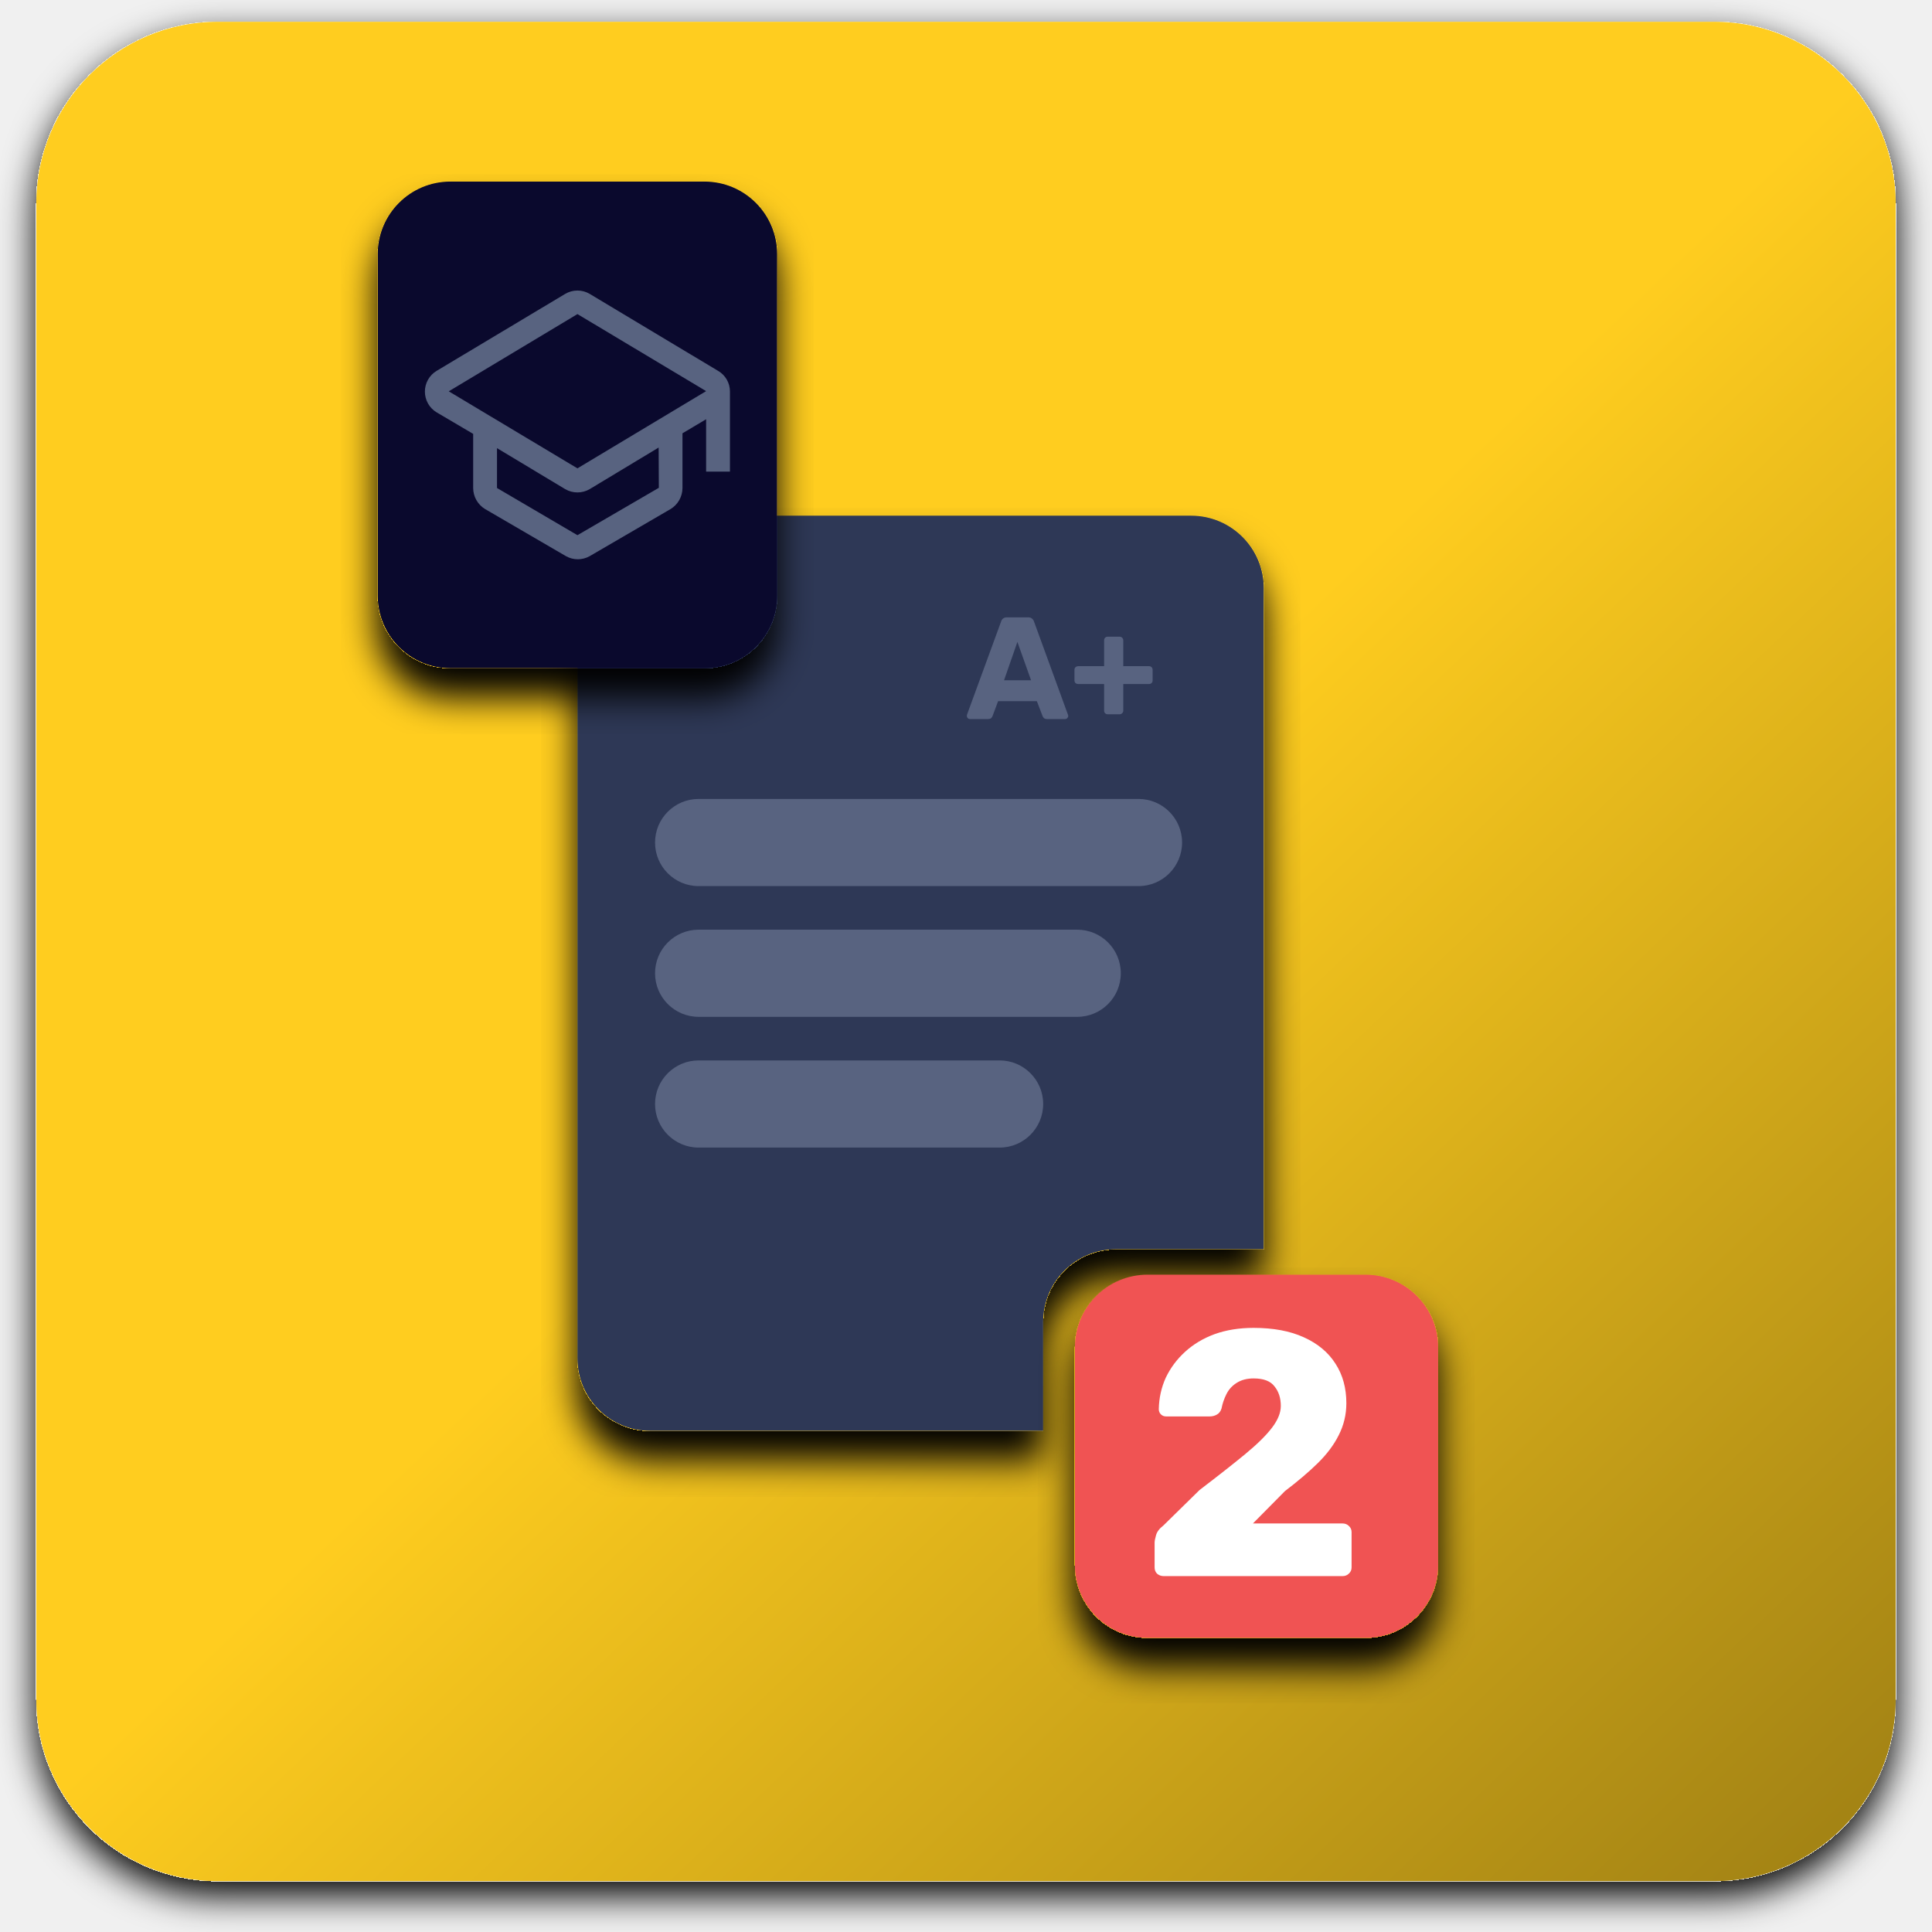
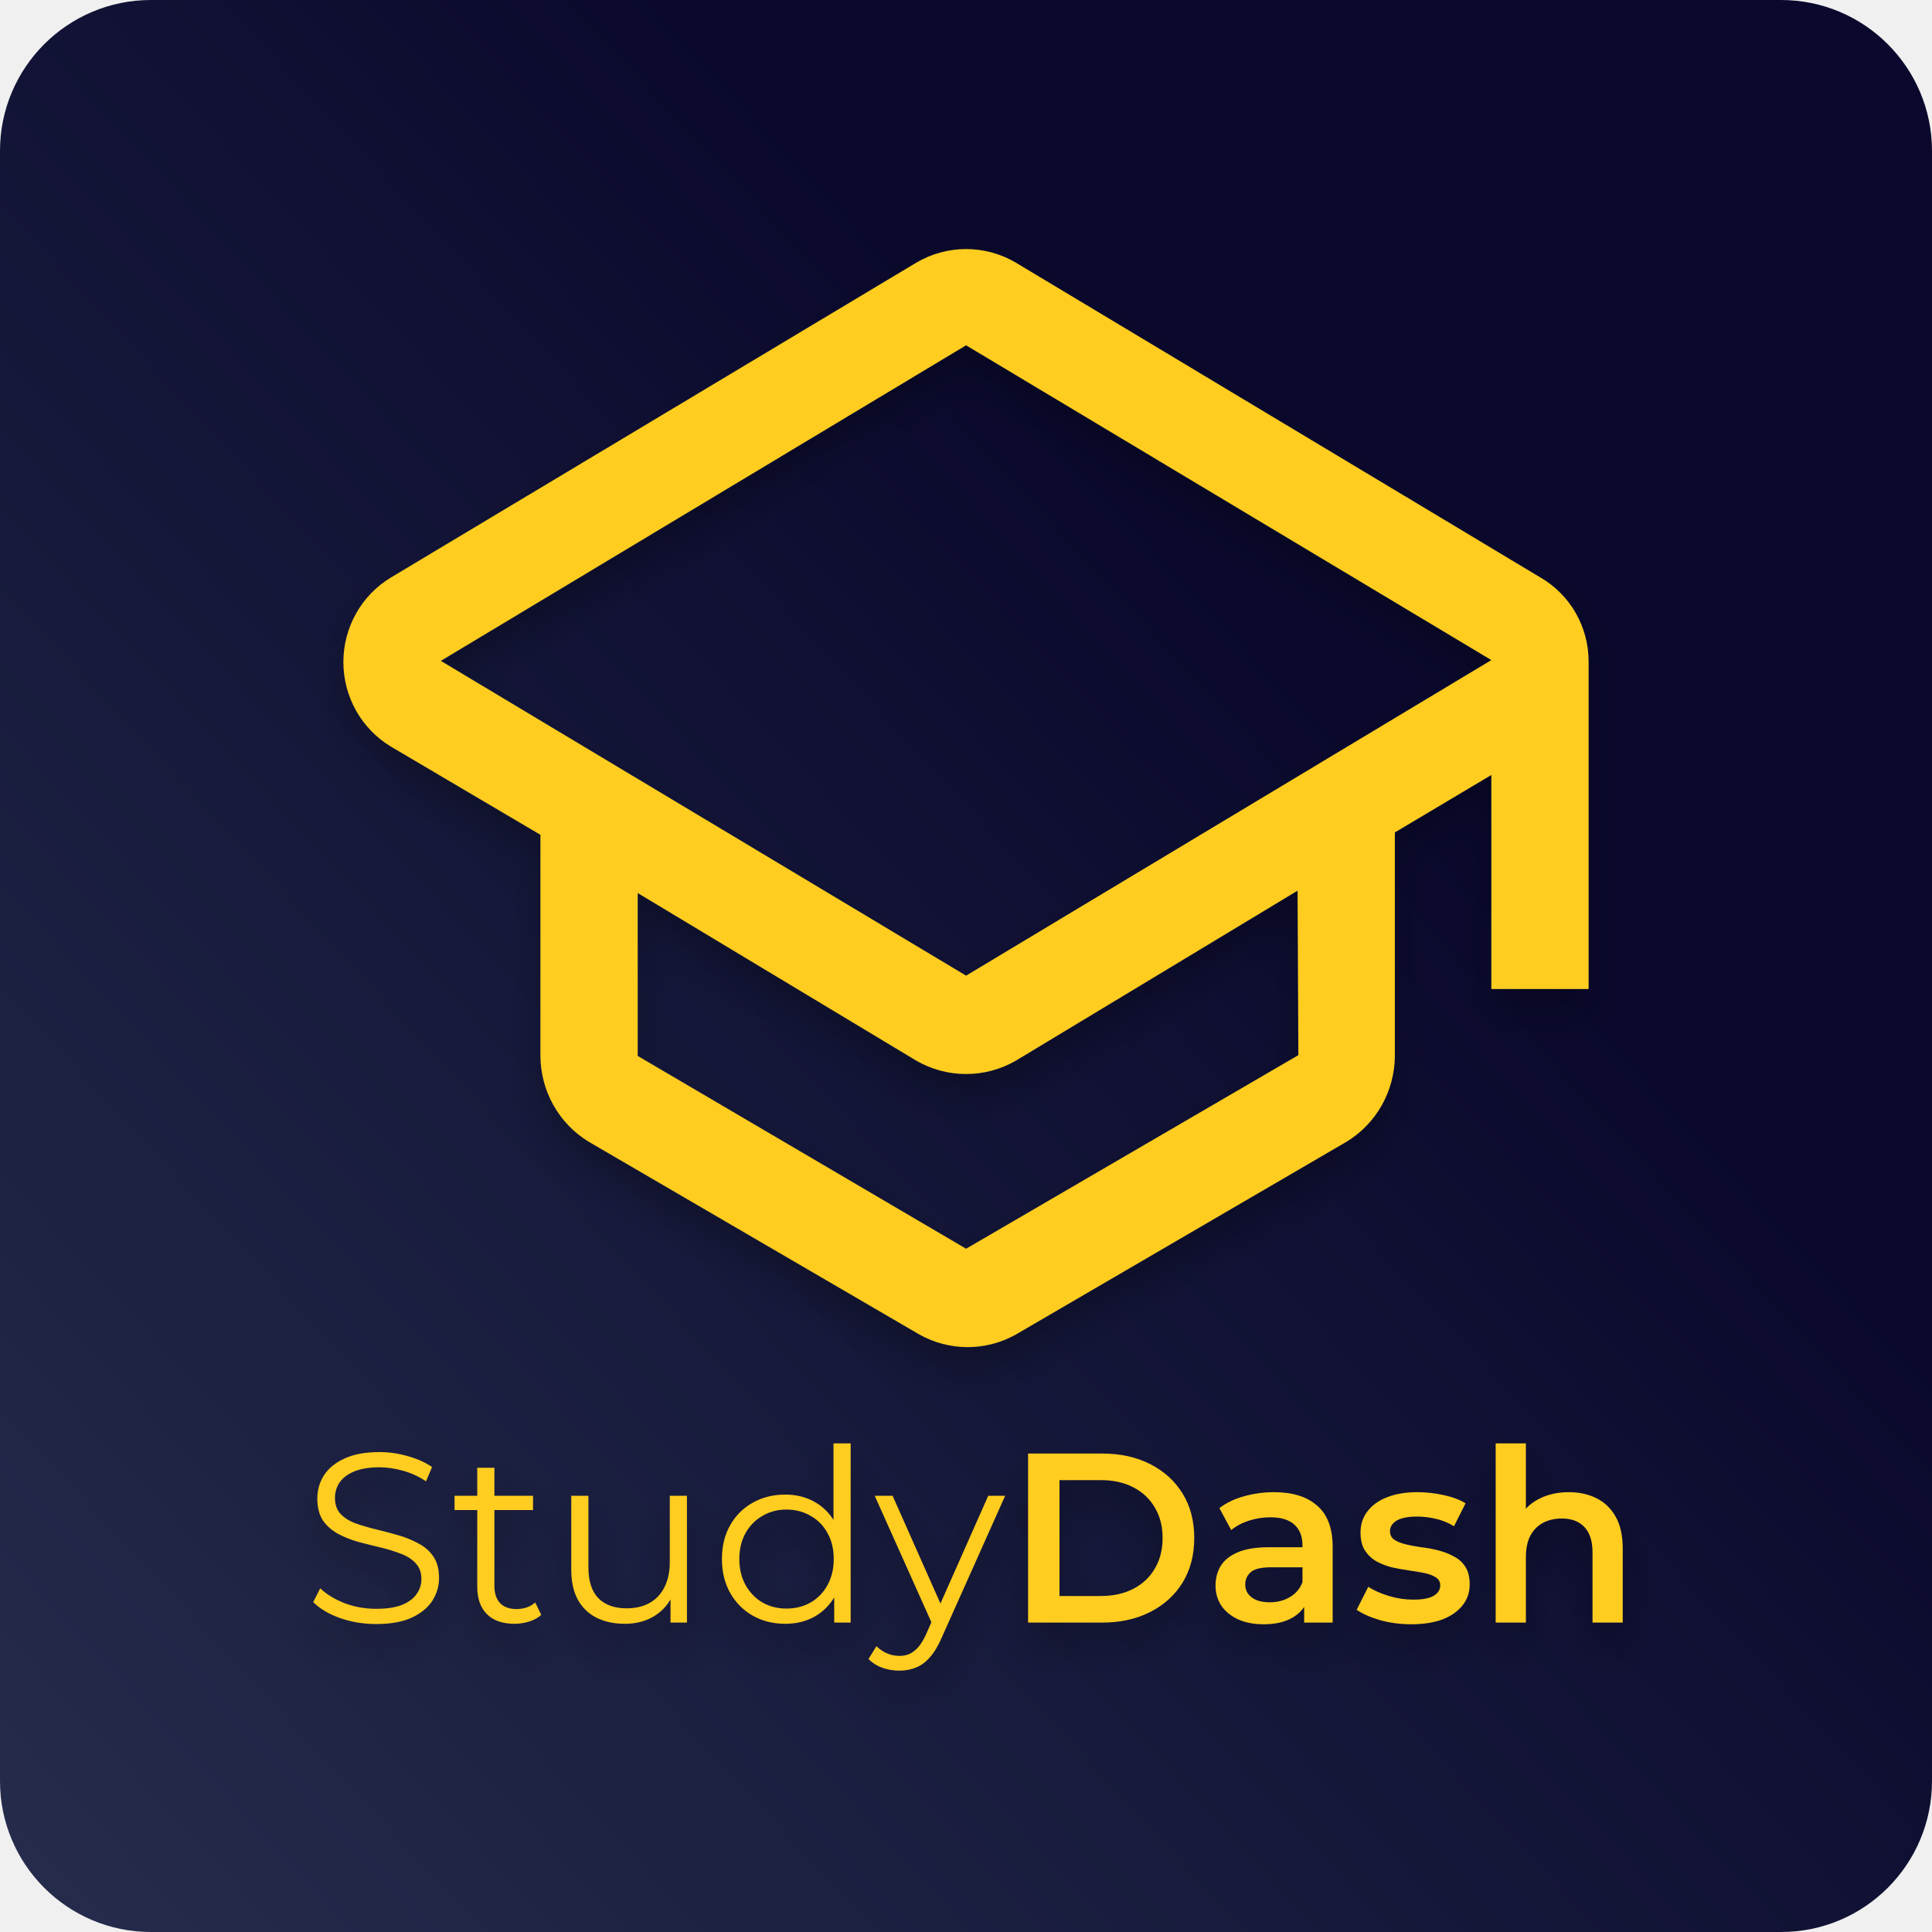
- <svg xmlns="http://www.w3.org/2000/svg" width="532" height="532" viewBox="0 0 532 532" fill="none">
-   <g filter="url(#filter0_d_0_1)">
-     <rect x="10" y="6" width="512" height="512" rx="50" fill="url(#paint0_linear_0_1)" />
+ <svg xmlns="http://www.w3.org/2000/svg" width="512" height="512" viewBox="0 0 512 512" fill="none">
+   <rect width="512" height="512" rx="40" fill="url(#paint0_linear_6_2)" />
+   <g filter="url(#filter0_d_6_2)">
+     <path d="M421 175.346C421.007 170.816 419.828 166.365 417.582 162.445C415.336 158.525 412.104 155.277 408.214 153.031L269.22 69.609C265.214 67.245 260.66 66 256.022 66C251.384 66 246.83 67.245 242.824 69.609L103.624 153.031C99.777 155.339 96.59 158.62 94.377 162.55C92.164 166.481 91 170.927 91 175.45C91 179.974 92.164 184.419 94.377 188.35C96.59 192.281 99.777 195.561 103.624 197.87L143.218 221.228V279.831C143.242 284.411 144.431 288.908 146.67 292.889C148.909 296.871 152.124 300.202 156.004 302.564L243.649 353.659C247.562 355.85 251.961 357 256.434 357C260.907 357 265.307 355.85 269.22 353.659L356.865 302.564C360.745 300.202 363.96 296.871 366.199 292.889C368.438 288.908 369.627 284.411 369.651 279.831V220.602L395.222 205.378V262.104H421V175.346ZM344.079 279.623L256.022 330.927L168.996 279.831V236.661L242.824 281.083C246.843 283.405 251.393 284.627 256.022 284.627C260.651 284.627 265.201 283.405 269.22 281.083L343.873 236.035L344.079 279.623ZM256.022 258.559L116.822 175.137L256.022 91.507L395.222 174.929L256.022 258.559Z" fill="#FFCD1F" />
  </g>
-   <g filter="url(#filter1_d_0_1)">
-     <path fill-rule="evenodd" clip-rule="evenodd" d="M179 142C167.954 142 159 150.954 159 162V374C159 385.046 167.954 394 179 394H287.25V364C287.25 352.954 296.204 344 307.25 344H348V162C348 150.954 339.046 142 328 142H179Z" fill="#2E3856" />
-     <rect x="180.375" y="220" width="145.125" height="24" rx="12" fill="#586380" />
-     <rect x="180.375" y="256" width="128.25" height="24" rx="12" fill="#586380" />
-     <rect x="180.375" y="292" width="106.875" height="24" rx="12" fill="#586380" />
-     <path d="M267.075 198C266.862 198 266.662 197.92 266.475 197.76C266.315 197.573 266.235 197.373 266.235 197.16C266.235 197.027 266.248 196.907 266.275 196.8L275.675 171.12C275.755 170.827 275.915 170.573 276.155 170.36C276.422 170.12 276.782 170 277.235 170H283.155C283.608 170 283.955 170.12 284.195 170.36C284.462 170.573 284.635 170.827 284.715 171.12L294.075 196.8C294.128 196.907 294.155 197.027 294.155 197.16C294.155 197.373 294.062 197.573 293.875 197.76C293.715 197.92 293.515 198 293.275 198H288.355C287.955 198 287.648 197.907 287.435 197.72C287.248 197.507 287.128 197.32 287.075 197.16L285.515 193.08H274.835L273.315 197.16C273.262 197.32 273.142 197.507 272.955 197.72C272.768 197.907 272.448 198 271.995 198H267.075ZM276.475 187.32H283.915L280.155 176.76L276.475 187.32ZM305.028 196.68C304.734 196.68 304.494 196.587 304.308 196.4C304.121 196.213 304.028 195.973 304.028 195.68V188.36H296.908C296.614 188.36 296.361 188.267 296.148 188.08C295.961 187.893 295.868 187.653 295.868 187.36V184.44C295.868 184.147 295.961 183.907 296.148 183.72C296.361 183.533 296.614 183.44 296.908 183.44H304.028V176.32C304.028 176.027 304.121 175.787 304.308 175.6C304.494 175.413 304.734 175.32 305.028 175.32H308.308C308.574 175.32 308.801 175.413 308.988 175.6C309.201 175.787 309.308 176.027 309.308 176.32V183.44H316.388C316.681 183.44 316.921 183.533 317.108 183.72C317.294 183.907 317.388 184.147 317.388 184.44V187.36C317.388 187.653 317.294 187.893 317.108 188.08C316.921 188.267 316.681 188.36 316.388 188.36H309.308V195.68C309.308 195.973 309.201 196.213 308.988 196.4C308.801 196.587 308.574 196.68 308.308 196.68H305.028Z" fill="#586380" />
-   </g>
-   <g filter="url(#filter2_d_0_1)">
-     <rect x="296" y="351" width="100" height="100" rx="20" fill="#F05353" />
-   </g>
-   <path d="M320.432 434C319.728 434 319.12 433.776 318.608 433.328C318.16 432.88 317.936 432.304 317.936 431.6V424.784C317.936 424.336 318.064 423.664 318.32 422.768C318.576 421.808 319.248 420.912 320.336 420.08L330.32 410.288C335.44 406.384 339.632 403.088 342.896 400.4C346.224 397.648 348.688 395.216 350.288 393.104C351.888 390.992 352.688 389.008 352.688 387.152C352.688 384.976 352.112 383.184 350.96 381.776C349.872 380.304 347.952 379.568 345.2 379.568C343.344 379.568 341.776 379.984 340.496 380.816C339.28 381.584 338.352 382.608 337.712 383.888C337.072 385.168 336.624 386.48 336.368 387.824C336.112 388.656 335.664 389.232 335.024 389.552C334.448 389.872 333.808 390.032 333.104 390.032H321.104C320.528 390.032 320.048 389.84 319.664 389.456C319.28 389.072 319.088 388.592 319.088 388.016C319.152 384.944 319.792 382.064 321.008 379.376C322.288 376.688 324.048 374.32 326.288 372.272C328.592 370.16 331.312 368.528 334.448 367.376C337.648 366.224 341.232 365.648 345.2 365.648C350.64 365.648 355.248 366.512 359.024 368.24C362.864 369.968 365.776 372.4 367.76 375.536C369.744 378.608 370.736 382.224 370.736 386.384C370.736 389.52 370.032 392.464 368.624 395.216C367.28 397.904 365.328 400.496 362.768 402.992C360.272 405.424 357.296 407.952 353.84 410.576L345.008 419.504H369.68C370.384 419.504 370.96 419.728 371.408 420.176C371.92 420.624 372.176 421.2 372.176 421.904V431.6C372.176 432.304 371.92 432.88 371.408 433.328C370.96 433.776 370.384 434 369.68 434H320.432Z" fill="white" />
-   <g filter="url(#filter3_d_0_1)">
-     <rect x="104" y="50" width="110" height="134" rx="20" fill="#0A092D" />
-     <path d="M201 107.806C201.002 106.654 200.702 105.522 200.13 104.526C199.558 103.529 198.736 102.703 197.745 102.131L162.365 80.918C161.345 80.317 160.186 80 159.006 80C157.825 80 156.666 80.317 155.646 80.918L120.213 102.131C119.234 102.718 118.423 103.553 117.86 104.552C117.296 105.552 117 106.682 117 107.833C117 108.983 117.296 110.113 117.86 111.113C118.423 112.113 119.234 112.947 120.213 113.534L130.292 119.474V134.376C130.298 135.541 130.601 136.685 131.171 137.697C131.741 138.709 132.559 139.557 133.546 140.157L155.856 153.151C156.852 153.708 157.972 154 159.111 154C160.249 154 161.369 153.708 162.365 153.151L184.675 140.157C185.662 139.557 186.481 138.709 187.051 137.697C187.621 136.685 187.923 135.541 187.929 134.376V119.315L194.438 115.443V129.868H201V107.806ZM181.42 134.323L159.006 147.37L136.854 134.376V123.398L155.646 134.695C156.669 135.285 157.827 135.596 159.006 135.596C160.184 135.596 161.342 135.285 162.365 134.695L181.368 123.239L181.42 134.323ZM159.006 128.967L123.573 107.753L159.006 86.486L194.438 107.7L159.006 128.967Z" fill="#586380" />
+   <g filter="url(#filter1_d_6_2)">
+     <path d="M99.648 430.384C96.32 430.384 93.12 429.851 90.048 428.784C87.019 427.675 84.672 426.267 83.008 424.56L84.864 420.912C86.443 422.448 88.555 423.749 91.2 424.816C93.888 425.84 96.704 426.352 99.648 426.352C102.464 426.352 104.747 426.011 106.496 425.328C108.288 424.603 109.589 423.643 110.4 422.448C111.253 421.253 111.68 419.931 111.68 418.48C111.68 416.731 111.168 415.323 110.144 414.256C109.163 413.189 107.861 412.357 106.24 411.76C104.619 411.12 102.827 410.565 100.864 410.096C98.901 409.627 96.939 409.136 94.976 408.624C93.013 408.069 91.2 407.344 89.536 406.448C87.915 405.552 86.592 404.379 85.568 402.928C84.587 401.435 84.096 399.493 84.096 397.104C84.096 394.885 84.672 392.859 85.824 391.024C87.019 389.147 88.832 387.653 91.264 386.544C93.696 385.392 96.811 384.816 100.608 384.816C103.125 384.816 105.621 385.179 108.096 385.904C110.571 386.587 112.704 387.547 114.496 388.784L112.896 392.56C110.976 391.28 108.928 390.341 106.752 389.744C104.619 389.147 102.549 388.848 100.544 388.848C97.856 388.848 95.637 389.211 93.888 389.936C92.139 390.661 90.837 391.643 89.984 392.88C89.173 394.075 88.768 395.44 88.768 396.976C88.768 398.725 89.259 400.133 90.24 401.2C91.264 402.267 92.587 403.099 94.208 403.696C95.872 404.293 97.685 404.827 99.648 405.296C101.611 405.765 103.552 406.277 105.472 406.832C107.435 407.387 109.227 408.112 110.848 409.008C112.512 409.861 113.835 411.013 114.816 412.464C115.84 413.915 116.352 415.813 116.352 418.16C116.352 420.336 115.755 422.363 114.56 424.24C113.365 426.075 111.531 427.568 109.056 428.72C106.624 429.829 103.488 430.384 99.648 430.384ZM136.335 430.32C133.178 430.32 130.746 429.467 129.039 427.76C127.332 426.053 126.479 423.643 126.479 420.528V388.976H131.023V420.272C131.023 422.235 131.514 423.749 132.495 424.816C133.519 425.883 134.97 426.416 136.847 426.416C138.852 426.416 140.516 425.84 141.839 424.688L143.439 427.952C142.543 428.763 141.455 429.36 140.175 429.744C138.938 430.128 137.658 430.32 136.335 430.32ZM120.463 400.176V396.4H141.263V400.176H120.463ZM165.599 430.32C162.74 430.32 160.244 429.787 158.111 428.72C155.978 427.653 154.314 426.053 153.119 423.92C151.967 421.787 151.391 419.12 151.391 415.92V396.4H155.935V415.408C155.935 418.992 156.81 421.701 158.559 423.536C160.351 425.328 162.847 426.224 166.047 426.224C168.394 426.224 170.42 425.755 172.127 424.816C173.876 423.835 175.199 422.427 176.095 420.592C177.034 418.757 177.503 416.56 177.503 414V396.4H182.047V430H177.695V420.784L178.399 422.448C177.332 424.923 175.668 426.864 173.407 428.272C171.188 429.637 168.586 430.32 165.599 430.32ZM208.087 430.32C204.887 430.32 202.007 429.595 199.447 428.144C196.93 426.693 194.946 424.688 193.495 422.128C192.044 419.525 191.319 416.539 191.319 413.168C191.319 409.755 192.044 406.768 193.495 404.208C194.946 401.648 196.93 399.664 199.447 398.256C202.007 396.805 204.887 396.08 208.087 396.08C211.031 396.08 213.655 396.741 215.959 398.064C218.306 399.387 220.162 401.328 221.527 403.888C222.935 406.405 223.639 409.499 223.639 413.168C223.639 416.795 222.956 419.888 221.591 422.448C220.226 425.008 218.37 426.971 216.023 428.336C213.719 429.659 211.074 430.32 208.087 430.32ZM208.407 426.288C210.796 426.288 212.93 425.755 214.807 424.688C216.727 423.579 218.22 422.043 219.287 420.08C220.396 418.075 220.951 415.771 220.951 413.168C220.951 410.523 220.396 408.219 219.287 406.256C218.22 404.293 216.727 402.779 214.807 401.712C212.93 400.603 210.796 400.048 208.407 400.048C206.06 400.048 203.948 400.603 202.071 401.712C200.194 402.779 198.7 404.293 197.591 406.256C196.482 408.219 195.927 410.523 195.927 413.168C195.927 415.771 196.482 418.075 197.591 420.08C198.7 422.043 200.194 423.579 202.071 424.688C203.948 425.755 206.06 426.288 208.407 426.288ZM221.079 430V419.888L221.527 413.104L220.887 406.32V382.512H225.431V430H221.079ZM238.342 442.736C236.763 442.736 235.249 442.48 233.798 441.968C232.39 441.456 231.174 440.688 230.15 439.664L232.262 436.272C233.115 437.083 234.033 437.701 235.014 438.128C236.038 438.597 237.169 438.832 238.406 438.832C239.899 438.832 241.179 438.405 242.246 437.552C243.355 436.741 244.401 435.291 245.382 433.2L247.558 428.272L248.07 427.568L261.894 396.4H266.374L249.542 434.032C248.603 436.208 247.558 437.936 246.406 439.216C245.297 440.496 244.081 441.392 242.758 441.904C241.435 442.459 239.963 442.736 238.342 442.736ZM247.302 430.96L231.814 396.4H236.55L250.246 427.248L247.302 430.96ZM272.454 430V385.2H292.038C296.902 385.2 301.168 386.139 304.838 388.016C308.507 389.893 311.366 392.496 313.414 395.824C315.462 399.152 316.486 403.077 316.486 407.6C316.486 412.08 315.462 416.005 313.414 419.376C311.366 422.704 308.507 425.307 304.838 427.184C301.168 429.061 296.902 430 292.038 430H272.454ZM280.774 422.96H291.654C295.024 422.96 297.926 422.32 300.358 421.04C302.832 419.76 304.731 417.968 306.054 415.664C307.419 413.36 308.102 410.672 308.102 407.6C308.102 404.485 307.419 401.797 306.054 399.536C304.731 397.232 302.832 395.44 300.358 394.16C297.926 392.88 295.024 392.24 291.654 392.24H280.774V422.96ZM345.617 430V423.088L345.169 421.616V409.52C345.169 407.173 344.465 405.36 343.057 404.08C341.649 402.757 339.515 402.096 336.657 402.096C334.737 402.096 332.838 402.395 330.961 402.992C329.126 403.589 327.569 404.421 326.289 405.488L323.153 399.664C324.987 398.256 327.163 397.211 329.681 396.528C332.241 395.803 334.886 395.44 337.617 395.44C342.566 395.44 346.385 396.635 349.073 399.024C351.803 401.371 353.169 405.019 353.169 409.968V430H345.617ZM334.865 430.448C332.305 430.448 330.065 430.021 328.145 429.168C326.225 428.272 324.731 427.056 323.665 425.52C322.641 423.941 322.129 422.171 322.129 420.208C322.129 418.288 322.577 416.56 323.473 415.024C324.411 413.488 325.926 412.272 328.017 411.376C330.107 410.48 332.881 410.032 336.337 410.032H346.257V415.344H336.913C334.182 415.344 332.347 415.792 331.409 416.688C330.47 417.541 330.001 418.608 330.001 419.888C330.001 421.339 330.577 422.491 331.729 423.344C332.881 424.197 334.481 424.624 336.529 424.624C338.491 424.624 340.241 424.176 341.777 423.28C343.355 422.384 344.486 421.061 345.169 419.312L346.513 424.112C345.745 426.117 344.358 427.675 342.353 428.784C340.39 429.893 337.894 430.448 334.865 430.448ZM373.996 430.448C371.137 430.448 368.385 430.085 365.74 429.36C363.137 428.592 361.068 427.675 359.532 426.608L362.604 420.528C364.14 421.509 365.974 422.32 368.108 422.96C370.241 423.6 372.374 423.92 374.508 423.92C377.025 423.92 378.838 423.579 379.948 422.896C381.1 422.213 381.676 421.296 381.676 420.144C381.676 419.205 381.292 418.501 380.524 418.032C379.756 417.52 378.753 417.136 377.516 416.88C376.278 416.624 374.892 416.389 373.356 416.176C371.862 415.963 370.348 415.685 368.812 415.344C367.318 414.96 365.953 414.427 364.716 413.744C363.478 413.019 362.476 412.059 361.708 410.864C360.94 409.669 360.556 408.091 360.556 406.128C360.556 403.952 361.174 402.075 362.411 400.496C363.649 398.875 365.377 397.637 367.595 396.784C369.857 395.888 372.524 395.44 375.596 395.44C377.9 395.44 380.225 395.696 382.572 396.208C384.918 396.72 386.86 397.445 388.396 398.384L385.324 404.464C383.702 403.483 382.06 402.821 380.396 402.48C378.774 402.096 377.153 401.904 375.532 401.904C373.1 401.904 371.286 402.267 370.092 402.992C368.94 403.717 368.364 404.635 368.364 405.744C368.364 406.768 368.748 407.536 369.516 408.048C370.284 408.56 371.286 408.965 372.524 409.264C373.761 409.563 375.126 409.819 376.62 410.032C378.156 410.203 379.67 410.48 381.164 410.864C382.657 411.248 384.022 411.781 385.26 412.464C386.54 413.104 387.564 414.021 388.332 415.216C389.1 416.411 389.484 417.968 389.484 419.888C389.484 422.021 388.844 423.877 387.564 425.456C386.326 427.035 384.556 428.272 382.252 429.168C379.948 430.021 377.196 430.448 373.996 430.448ZM415.765 395.44C418.496 395.44 420.928 395.973 423.061 397.04C425.237 398.107 426.944 399.749 428.181 401.968C429.418 404.144 430.037 406.96 430.037 410.416V430H422.037V411.44C422.037 408.411 421.312 406.149 419.861 404.656C418.453 403.163 416.469 402.416 413.909 402.416C412.032 402.416 410.368 402.8 408.917 403.568C407.466 404.336 406.336 405.488 405.525 407.024C404.757 408.517 404.373 410.416 404.373 412.72V430H396.373V382.512H404.373V405.04L402.645 402.224C403.84 400.048 405.568 398.384 407.829 397.232C410.133 396.037 412.778 395.44 415.765 395.44Z" fill="#FFCD1F" />
  </g>
  <defs>
-     <filter id="filter0_d_0_1" x="0" y="0" width="532" height="532" filterUnits="userSpaceOnUse" color-interpolation-filters="sRGB">
+     <filter id="filter0_d_6_2" x="81" y="62" width="350" height="311" filterUnits="userSpaceOnUse" color-interpolation-filters="sRGB">
      <feFlood flood-opacity="0" result="BackgroundImageFix" />
      <feColorMatrix in="SourceAlpha" type="matrix" values="0 0 0 0 0 0 0 0 0 0 0 0 0 0 0 0 0 0 127 0" result="hardAlpha" />
-       <feOffset dy="4" />
+       <feOffset dy="6" />
      <feGaussianBlur stdDeviation="5" />
      <feComposite in2="hardAlpha" operator="out" />
-       <feColorMatrix type="matrix" values="0 0 0 0 0 0 0 0 0 0 0 0 0 0 0 0 0 0 1 0" />
-       <feBlend mode="normal" in2="BackgroundImageFix" result="effect1_dropShadow_0_1" />
-       <feBlend mode="normal" in="SourceGraphic" in2="effect1_dropShadow_0_1" result="shape" />
+       <feColorMatrix type="matrix" values="0 0 0 0 0 0 0 0 0 0 0 0 0 0 0 0 0 0 0.25 0" />
+       <feBlend mode="normal" in2="BackgroundImageFix" result="effect1_dropShadow_6_2" />
+       <feBlend mode="normal" in="SourceGraphic" in2="effect1_dropShadow_6_2" result="shape" />
    </filter>
-     <filter id="filter1_d_0_1" x="149" y="140" width="209" height="272" filterUnits="userSpaceOnUse" color-interpolation-filters="sRGB">
+     <filter id="filter1_d_6_2" x="73.008" y="378.512" width="367.029" height="80.224" filterUnits="userSpaceOnUse" color-interpolation-filters="sRGB">
      <feFlood flood-opacity="0" result="BackgroundImageFix" />
      <feColorMatrix in="SourceAlpha" type="matrix" values="0 0 0 0 0 0 0 0 0 0 0 0 0 0 0 0 0 0 127 0" result="hardAlpha" />
-       <feOffset dy="8" />
+       <feOffset dy="6" />
      <feGaussianBlur stdDeviation="5" />
      <feComposite in2="hardAlpha" operator="out" />
-       <feColorMatrix type="matrix" values="0 0 0 0 0 0 0 0 0 0 0 0 0 0 0 0 0 0 1 0" />
-       <feBlend mode="normal" in2="BackgroundImageFix" result="effect1_dropShadow_0_1" />
-       <feBlend mode="normal" in="SourceGraphic" in2="effect1_dropShadow_0_1" result="shape" />
+       <feColorMatrix type="matrix" values="0 0 0 0 0 0 0 0 0 0 0 0 0 0 0 0 0 0 0.25 0" />
+       <feBlend mode="normal" in2="BackgroundImageFix" result="effect1_dropShadow_6_2" />
+       <feBlend mode="normal" in="SourceGraphic" in2="effect1_dropShadow_6_2" result="shape" />
    </filter>
-     <filter id="filter2_d_0_1" x="286" y="349" width="120" height="120" filterUnits="userSpaceOnUse" color-interpolation-filters="sRGB">
-       <feFlood flood-opacity="0" result="BackgroundImageFix" />
-       <feColorMatrix in="SourceAlpha" type="matrix" values="0 0 0 0 0 0 0 0 0 0 0 0 0 0 0 0 0 0 127 0" result="hardAlpha" />
-       <feOffset dy="8" />
-       <feGaussianBlur stdDeviation="5" />
-       <feComposite in2="hardAlpha" operator="out" />
-       <feColorMatrix type="matrix" values="0 0 0 0 0 0 0 0 0 0 0 0 0 0 0 0 0 0 1 0" />
-       <feBlend mode="normal" in2="BackgroundImageFix" result="effect1_dropShadow_0_1" />
-       <feBlend mode="normal" in="SourceGraphic" in2="effect1_dropShadow_0_1" result="shape" />
-     </filter>
-     <filter id="filter3_d_0_1" x="94" y="48" width="130" height="154" filterUnits="userSpaceOnUse" color-interpolation-filters="sRGB">
-       <feFlood flood-opacity="0" result="BackgroundImageFix" />
-       <feColorMatrix in="SourceAlpha" type="matrix" values="0 0 0 0 0 0 0 0 0 0 0 0 0 0 0 0 0 0 127 0" result="hardAlpha" />
-       <feOffset dy="8" />
-       <feGaussianBlur stdDeviation="5" />
-       <feComposite in2="hardAlpha" operator="out" />
-       <feColorMatrix type="matrix" values="0 0 0 0 0 0 0 0 0 0 0 0 0 0 0 0 0 0 1 0" />
-       <feBlend mode="normal" in2="BackgroundImageFix" result="effect1_dropShadow_0_1" />
-       <feBlend mode="normal" in="SourceGraphic" in2="effect1_dropShadow_0_1" result="shape" />
-     </filter>
-     <linearGradient id="paint0_linear_0_1" x1="266" y1="255.5" x2="531.5" y2="535" gradientUnits="userSpaceOnUse">
-       <stop stop-color="#FFCD1F" />
-       <stop offset="1" stop-color="#997B13" />
+     <linearGradient id="paint0_linear_6_2" x1="494" y1="81" x2="-100" y2="631" gradientUnits="userSpaceOnUse">
+       <stop offset="0.217" stop-color="#0A092D" />
+       <stop offset="1" stop-color="#2E3856" />
    </linearGradient>
  </defs>
</svg>
